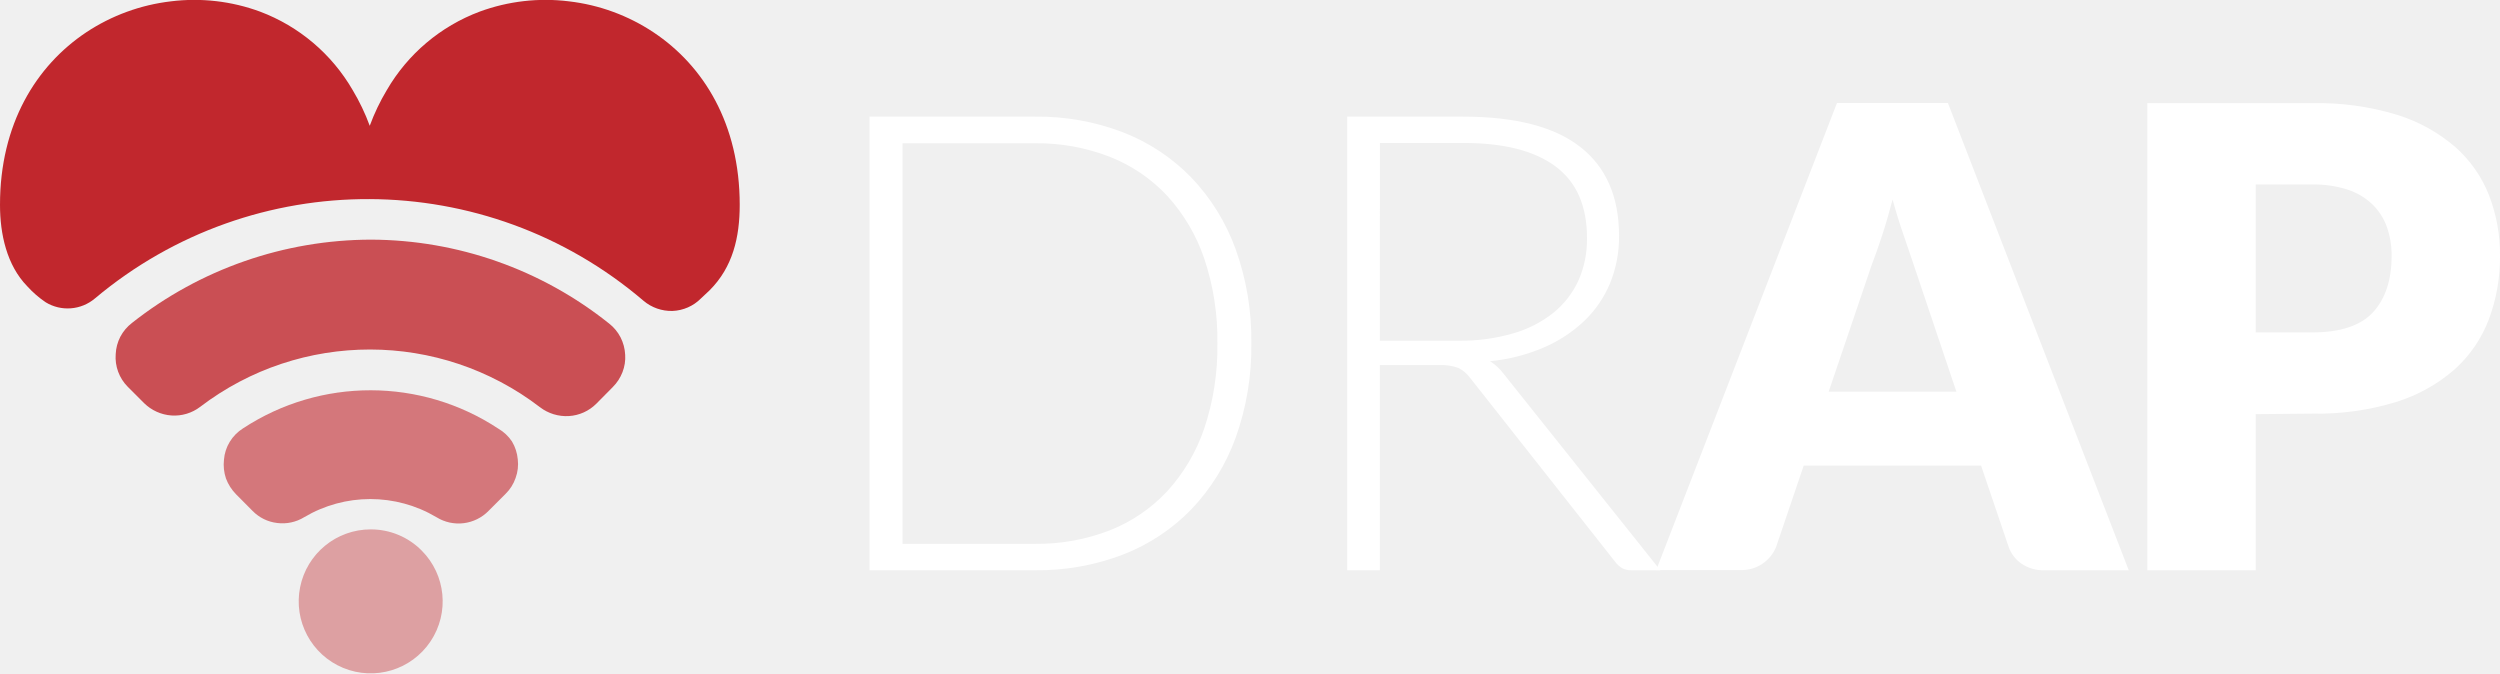
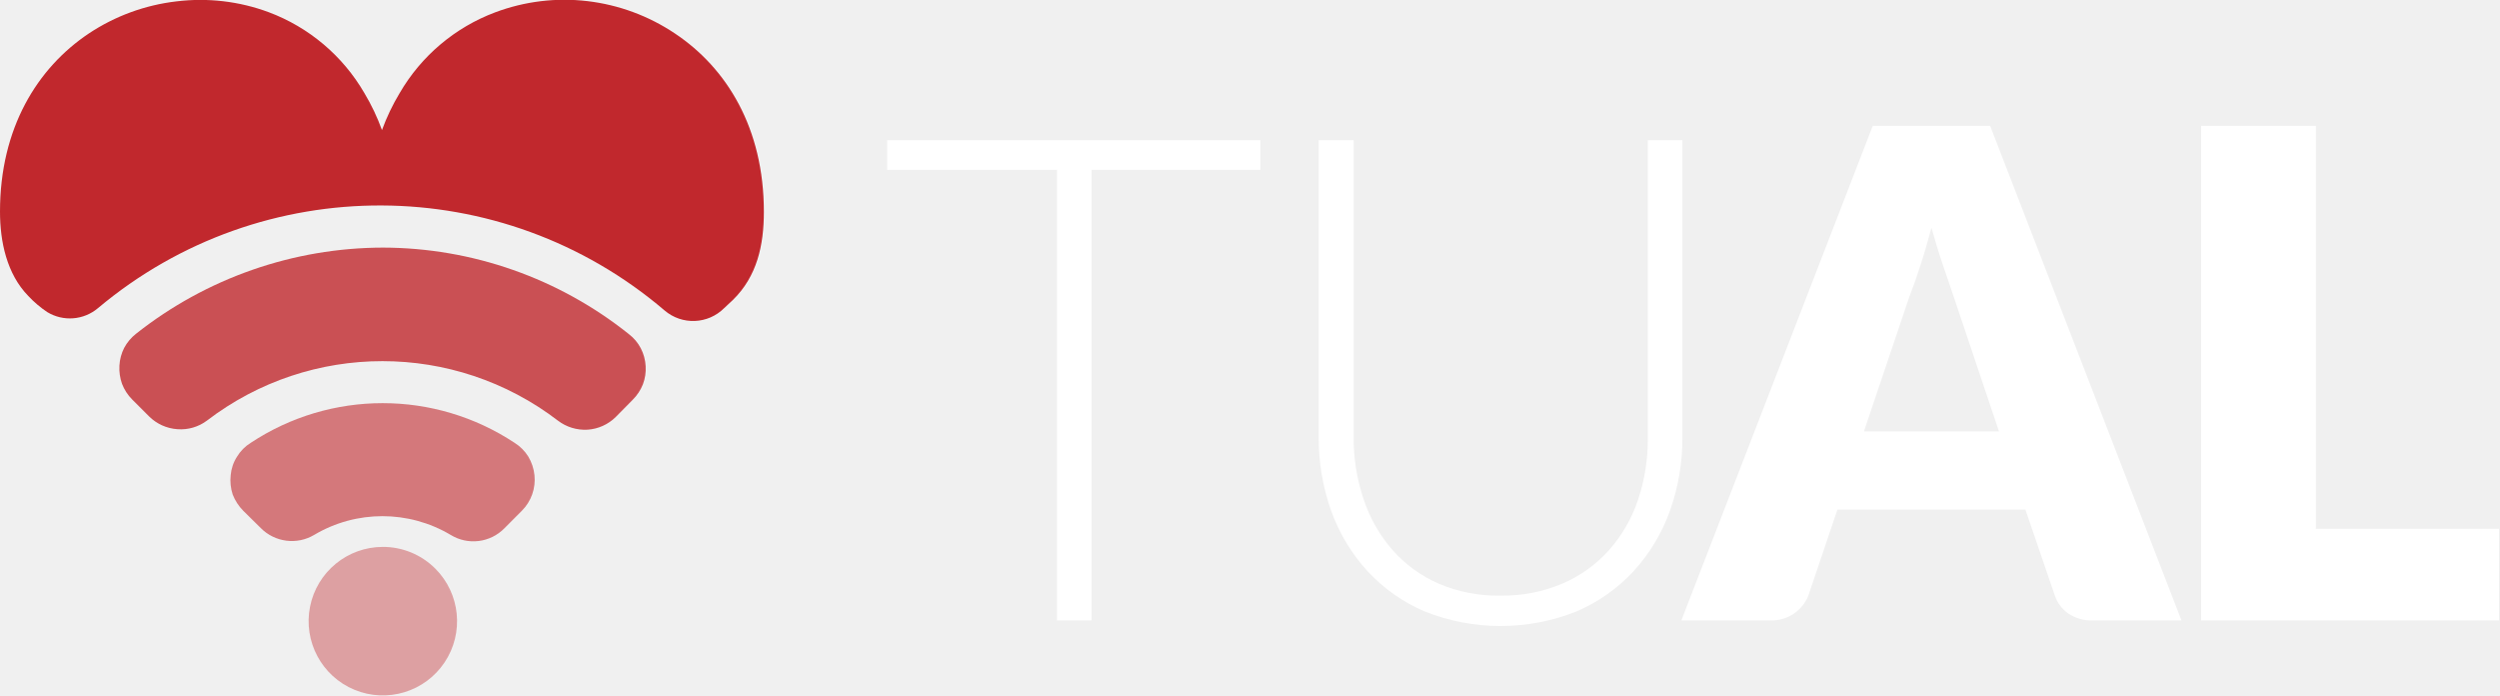
- <svg xmlns="http://www.w3.org/2000/svg" viewBox="0 0 430.64 116">
+ <svg xmlns="http://www.w3.org/2000/svg" viewBox="0 0 309.06 86">
  <defs>
-     <style>.cls-1{fill:#fff;}.cls-2,.cls-3,.cls-4,.cls-5{fill:#c1272d;}.cls-2{opacity:0.4;}.cls-3{opacity:0.6;}.cls-4{opacity:0.8;}</style>
+     <style>.cls-1,.cls-2,.cls-3,.cls-4{fill:#c1282d;}.cls-1{opacity:0.4;}.cls-2{opacity:0.6;}.cls-3{opacity:0.8;}.cls-5{fill:#fff;}</style>
  </defs>
  <g id="Layer_2" data-name="Layer 2">
    <g id="Layer_1-2" data-name="Layer 1">
-       <path class="cls-1" d="M215.55,59.13a46.25,46.25,0,0,1-2.71,16.29,35.18,35.18,0,0,1-7.62,12.31,33,33,0,0,1-11.76,7.79,41,41,0,0,1-15.19,2.71H149.78V20.09h28.49a41,41,0,0,1,15.19,2.71,33,33,0,0,1,11.76,7.79,35.19,35.19,0,0,1,7.62,12.31A46.09,46.09,0,0,1,215.55,59.13Zm-5.85,0a43.61,43.61,0,0,0-2.26-14.58,30.64,30.64,0,0,0-6.38-10.82A27.11,27.11,0,0,0,191.14,27a34.36,34.36,0,0,0-12.87-2.32H155.47v69h22.81a34.36,34.36,0,0,0,12.87-2.32,27.1,27.1,0,0,0,9.91-6.74,30.62,30.62,0,0,0,6.38-10.82A43.79,43.79,0,0,0,209.7,59.13Z" />
-       <path class="cls-1" d="M237.69,62.89V98.23h-5.63V20.09H252q13.53,0,20.21,5.22t6.68,15.32a21,21,0,0,1-1.55,8.17,19.16,19.16,0,0,1-4.45,6.49,23.71,23.71,0,0,1-7,4.58,31.07,31.07,0,0,1-9.22,2.35,9,9,0,0,1,2.37,2.21L286,98.23H281a3.24,3.24,0,0,1-1.52-.33,4,4,0,0,1-1.24-1.1l-25-31.7a5.56,5.56,0,0,0-2-1.71,8.42,8.42,0,0,0-3.34-.5Zm0-4.2h13.58a32.17,32.17,0,0,0,9.3-1.24,20,20,0,0,0,7-3.56,15.38,15.38,0,0,0,4.33-5.58A17.45,17.45,0,0,0,273.37,41q0-8.34-5.47-12.37t-15.9-4h-14.3Z" />
-       <path class="cls-1" d="M366.69,98.23H352.22a6.68,6.68,0,0,1-4-1.13A5.84,5.84,0,0,1,346,94.2l-4.75-14H310.7l-4.75,14a6.4,6.4,0,0,1-6.07,4H285.29l31.14-80.46h19.11ZM315,67.47h22l-7.4-22-1.68-4.94q-1-2.84-1.91-6.16-.88,3.37-1.82,6.24t-1.77,5Z" />
-       <path class="cls-1" d="M388.56,71.34V98.23H369.89V17.77h28.38a46.82,46.82,0,0,1,14.61,2,28.06,28.06,0,0,1,10.05,5.55,21.65,21.65,0,0,1,5.83,8.34,28.29,28.29,0,0,1,1.88,10.38,30.53,30.53,0,0,1-1.93,11,22.17,22.17,0,0,1-5.91,8.61,27.84,27.84,0,0,1-10.08,5.6,46.18,46.18,0,0,1-14.44,2Zm0-14.08h9.72q7.29,0,10.49-3.48t3.2-9.72a14.54,14.54,0,0,0-.83-5,10.23,10.23,0,0,0-2.51-3.89,11.31,11.31,0,0,0-4.25-2.51,18.82,18.82,0,0,0-6.1-.88h-9.72Z" />
-       <path class="cls-2" d="M63.85,91.19a12.4,12.4,0,1,0,8.77,3.63A12.32,12.32,0,0,0,63.85,91.19Z" />
-       <path class="cls-3" d="M85.86,73.85a40,40,0,0,0-44-.06,7.09,7.09,0,0,0-2.28,2.31,6.92,6.92,0,0,0-1,3.08,7.54,7.54,0,0,0,.34,3.23,7.71,7.71,0,0,0,1.75,2.74L43.5,88a7.07,7.07,0,0,0,4.25,2.09,7.15,7.15,0,0,0,4.65-1,22.32,22.32,0,0,1,22.78,0,7.23,7.23,0,0,0,9-1.11l2.92-2.92a7,7,0,0,0,1.72-2.74,6.92,6.92,0,0,0,.37-3.2,7.29,7.29,0,0,0-1-3.08A7.09,7.09,0,0,0,85.86,73.85Z" />
-       <path class="cls-4" d="M104.91,55.72a66,66,0,0,0-41-14.44A66.63,66.63,0,0,0,22.73,55.63a7.35,7.35,0,0,0-2,2.37,7.27,7.27,0,0,0-.8,3A7.2,7.2,0,0,0,22,66.62l2.83,2.83a7.46,7.46,0,0,0,4.71,2.12,7.33,7.33,0,0,0,4.93-1.48,48.18,48.18,0,0,1,58.55.06A7.48,7.48,0,0,0,98,71.67l0,0a7.3,7.3,0,0,0,4.71-2.12l2.83-2.86a7.38,7.38,0,0,0,1.69-2.59,7,7,0,0,0,.46-3,7.41,7.41,0,0,0-.8-3A7.25,7.25,0,0,0,104.91,55.72Z" />
-       <path class="cls-5" d="M112.59,5.58A33.27,33.27,0,0,0,98,.23,32.82,32.82,0,0,0,82.63,2a31.11,31.11,0,0,0-16,13.52,36.32,36.32,0,0,0-2.94,6.15,36.31,36.31,0,0,0-2.95-6.17A31.09,31.09,0,0,0,44.79,2,32.73,32.73,0,0,0,29.45.23,33.45,33.45,0,0,0,14.85,5.57C6.22,11.33,0,21.37,0,35.28c0,5,1.14,10.39,4.71,14.05a17.52,17.52,0,0,0,3.16,2.74,7.27,7.27,0,0,0,8.48-.66,73.13,73.13,0,0,1,94.5.4,7.39,7.39,0,0,0,5,1.75,7.28,7.28,0,0,0,4.89-2.15L122.24,50c4-4,5.18-9.14,5.18-14.72C127.42,21.37,121.22,11.33,112.59,5.58Z" />
+       <path class="cls-1" d="M47.34,67.61a9.18,9.18,0,1,0,6.5,2.69A9.13,9.13,0,0,0,47.34,67.61Z" />
+       <path class="cls-2" d="M63.65,54.75a29.59,29.59,0,0,0-32.65,0,5.11,5.11,0,0,0-1.69,1.71,5,5,0,0,0-.78,2.28,5.65,5.65,0,0,0,.25,2.4,5.91,5.91,0,0,0,1.3,2l2.17,2.14a5.41,5.41,0,0,0,6.6.85,16.53,16.53,0,0,1,16.89,0,5.37,5.37,0,0,0,6.64-.82l2.16-2.17a5.42,5.42,0,0,0,1.56-4.4,5.59,5.59,0,0,0-.76-2.29A5.3,5.3,0,0,0,63.65,54.75Z" />
+       <path class="cls-3" d="M77.78,41.31a48.88,48.88,0,0,0-30.42-10.7A49.38,49.38,0,0,0,16.85,41.24,5.56,5.56,0,0,0,15.36,43a5.48,5.48,0,0,0-.59,2.19,5.77,5.77,0,0,0,.32,2.26,5.6,5.6,0,0,0,1.26,1.94l2.1,2.1a5.5,5.5,0,0,0,3.49,1.57A5.4,5.4,0,0,0,25.59,52,35.71,35.71,0,0,1,69,52a5.52,5.52,0,0,0,3.66,1.12l0,0a5.45,5.45,0,0,0,3.49-1.57l2.1-2.13a5.62,5.62,0,0,0,1.26-1.91,5.36,5.36,0,0,0,.34-2.24,5.42,5.42,0,0,0-.6-2.21A5.23,5.23,0,0,0,77.78,41.31Z" />
+       <path class="cls-4" d="M83.47,4.14a24.58,24.58,0,0,0-10.82-4A24.32,24.32,0,0,0,61.26,1.52a23,23,0,0,0-11.84,10,26.33,26.33,0,0,0-2.18,4.56,26.54,26.54,0,0,0-2.18-4.58,23,23,0,0,0-11.85-10A24.27,24.27,0,0,0,21.83.17,24.74,24.74,0,0,0,11,4.13C4.61,8.4,0,15.84,0,26.16c0,3.72.84,7.7,3.49,10.42a13.34,13.34,0,0,0,2.35,2,5.39,5.39,0,0,0,6.28-.49,54.24,54.24,0,0,1,70.07.29,5.43,5.43,0,0,0,7.37-.29l1.07-1c3-2.93,3.84-6.78,3.84-10.91C94.47,15.84,89.87,8.4,83.47,4.14Z" />
+       <path class="cls-5" d="M155.87,17.33V21H135V76.7h-4.28V21h-21V17.33Z" />
+       <path class="cls-5" d="M185.58,73.63a18.73,18.73,0,0,0,7.66-1.49A16.33,16.33,0,0,0,199,68a18,18,0,0,0,3.59-6.23A23.44,23.44,0,0,0,203.79,54V17.33h4.28V54a26.71,26.71,0,0,1-1.55,9.17,22,22,0,0,1-4.47,7.42,20.71,20.71,0,0,1-7.09,5,25.34,25.34,0,0,1-18.76,0,20.61,20.61,0,0,1-7.09-5,22,22,0,0,1-4.47-7.42A26.71,26.71,0,0,1,163.09,54V17.33h4.32V54a23.44,23.44,0,0,0,1.24,7.74A18.16,18.16,0,0,0,172.22,68a16.33,16.33,0,0,0,5.7,4.15A18.54,18.54,0,0,0,185.58,73.63Z" />
+       <path class="cls-5" d="M269.79,76.7h-11a5.08,5.08,0,0,1-3-.86,4.41,4.41,0,0,1-1.66-2.21L250.49,63H227.24l-3.6,10.65A4.89,4.89,0,0,1,219,76.7H207.94l23.67-61.14h14.52ZM230.52,53.33h16.7l-5.63-16.75-1.28-3.75q-.74-2.16-1.44-4.68-.68,2.57-1.39,4.74c-.47,1.46-.92,2.72-1.34,3.78Z" />
+       <path class="cls-5" d="M286.41,65.37h22.65V76.7H272.22V15.56h14.19Z" />
    </g>
  </g>
</svg>
